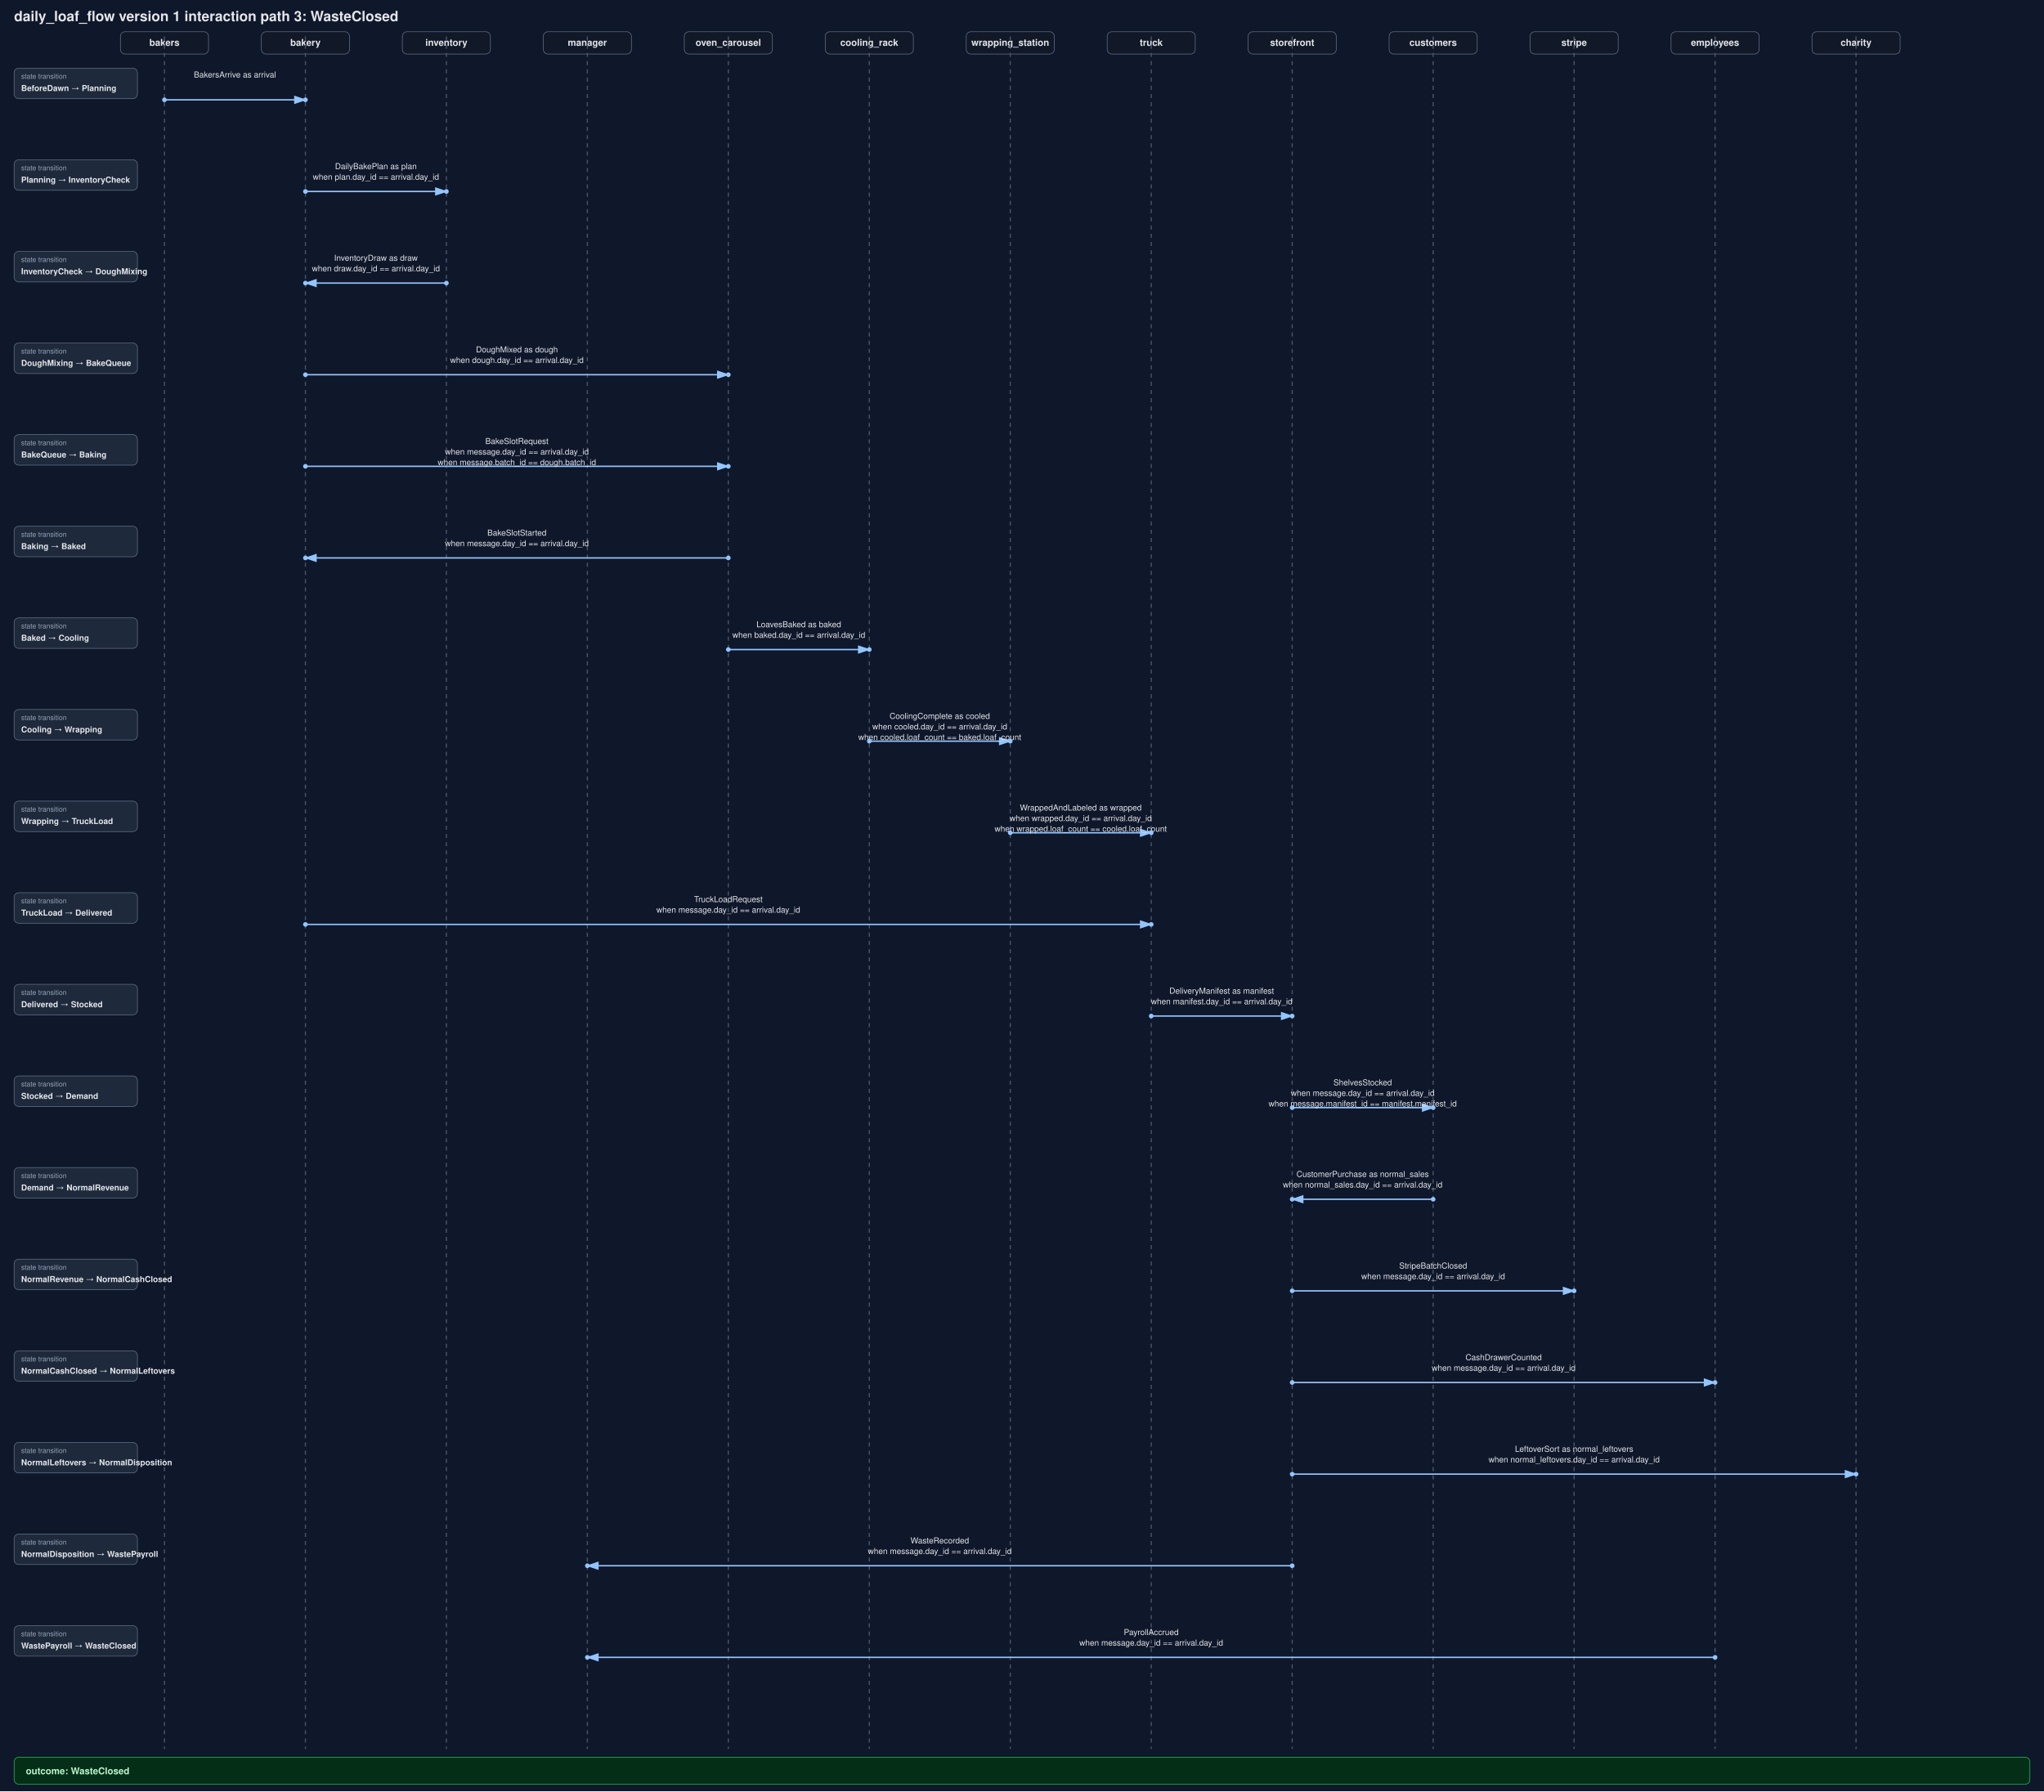
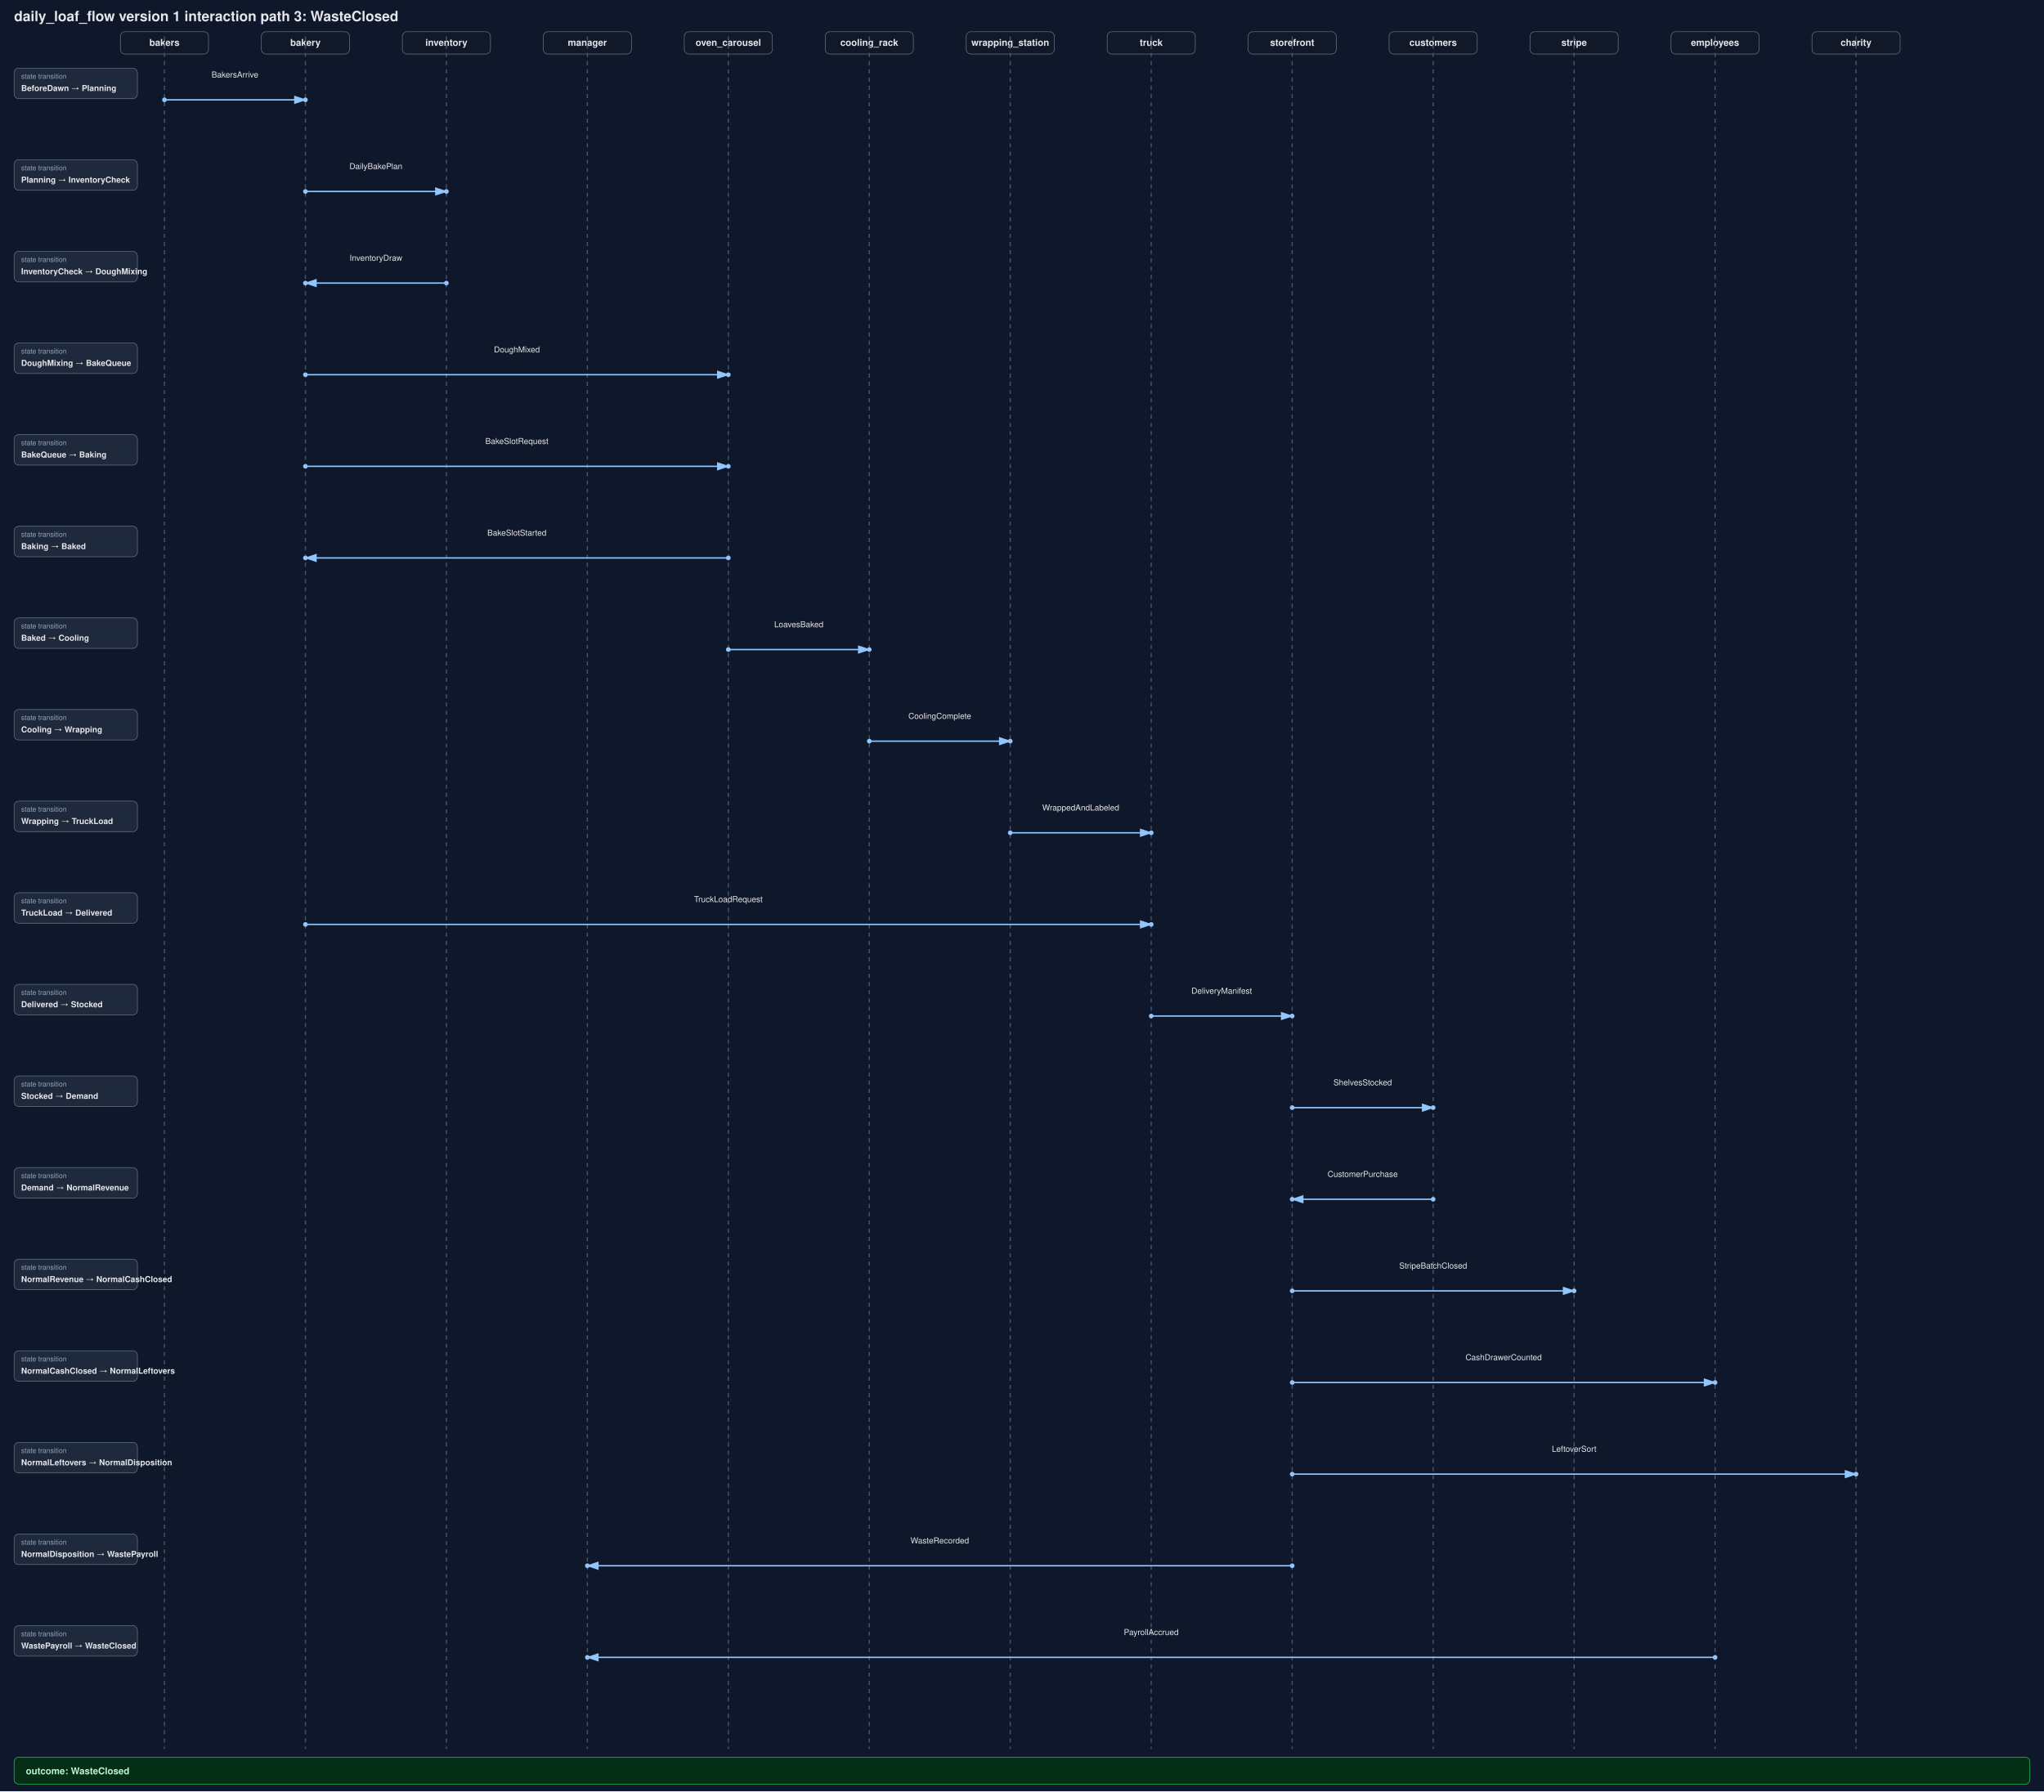
<svg xmlns="http://www.w3.org/2000/svg" width="3480" height="3050" viewBox="0 0 3480 3050">
  <defs>
    <marker id="arrow" markerWidth="10" markerHeight="10" refX="8" refY="3" orient="auto" markerUnits="strokeWidth">
      <path d="M0,0 L0,6 L9,3 z" fill="#93c5fd" />
    </marker>
  </defs>
  <rect width="100%" height="100%" fill="#0f172a" />
  <text x="24" y="36" fill="#e5e7eb" font-family="Helvetica, Arial, sans-serif" font-size="24" font-weight="700">daily_loaf_flow version 1 interaction path 3: WasteClosed</text>
  <rect x="205" y="54" width="150" height="38" rx="8" fill="#111827" stroke="#64748b" />
  <text x="280" y="78" text-anchor="middle" fill="#e5e7eb" font-family="Helvetica, Arial, sans-serif" font-size="16" font-weight="700">bakers</text>
  <line x1="280" y1="62" x2="280" y2="2978" stroke="#475569" stroke-width="2" stroke-dasharray="7 7" />
  <rect x="445" y="54" width="150" height="38" rx="8" fill="#111827" stroke="#64748b" />
  <text x="520" y="78" text-anchor="middle" fill="#e5e7eb" font-family="Helvetica, Arial, sans-serif" font-size="16" font-weight="700">bakery</text>
  <line x1="520" y1="62" x2="520" y2="2978" stroke="#475569" stroke-width="2" stroke-dasharray="7 7" />
  <rect x="685" y="54" width="150" height="38" rx="8" fill="#111827" stroke="#64748b" />
  <text x="760" y="78" text-anchor="middle" fill="#e5e7eb" font-family="Helvetica, Arial, sans-serif" font-size="16" font-weight="700">inventory</text>
  <line x1="760" y1="62" x2="760" y2="2978" stroke="#475569" stroke-width="2" stroke-dasharray="7 7" />
  <rect x="925" y="54" width="150" height="38" rx="8" fill="#111827" stroke="#64748b" />
  <text x="1000" y="78" text-anchor="middle" fill="#e5e7eb" font-family="Helvetica, Arial, sans-serif" font-size="16" font-weight="700">manager</text>
  <line x1="1000" y1="62" x2="1000" y2="2978" stroke="#475569" stroke-width="2" stroke-dasharray="7 7" />
  <rect x="1165" y="54" width="150" height="38" rx="8" fill="#111827" stroke="#64748b" />
  <text x="1240" y="78" text-anchor="middle" fill="#e5e7eb" font-family="Helvetica, Arial, sans-serif" font-size="16" font-weight="700">oven_carousel</text>
  <line x1="1240" y1="62" x2="1240" y2="2978" stroke="#475569" stroke-width="2" stroke-dasharray="7 7" />
  <rect x="1405" y="54" width="150" height="38" rx="8" fill="#111827" stroke="#64748b" />
  <text x="1480" y="78" text-anchor="middle" fill="#e5e7eb" font-family="Helvetica, Arial, sans-serif" font-size="16" font-weight="700">cooling_rack</text>
  <line x1="1480" y1="62" x2="1480" y2="2978" stroke="#475569" stroke-width="2" stroke-dasharray="7 7" />
  <rect x="1645" y="54" width="150" height="38" rx="8" fill="#111827" stroke="#64748b" />
  <text x="1720" y="78" text-anchor="middle" fill="#e5e7eb" font-family="Helvetica, Arial, sans-serif" font-size="16" font-weight="700">wrapping_station</text>
  <line x1="1720" y1="62" x2="1720" y2="2978" stroke="#475569" stroke-width="2" stroke-dasharray="7 7" />
  <rect x="1885" y="54" width="150" height="38" rx="8" fill="#111827" stroke="#64748b" />
  <text x="1960" y="78" text-anchor="middle" fill="#e5e7eb" font-family="Helvetica, Arial, sans-serif" font-size="16" font-weight="700">truck</text>
  <line x1="1960" y1="62" x2="1960" y2="2978" stroke="#475569" stroke-width="2" stroke-dasharray="7 7" />
  <rect x="2125" y="54" width="150" height="38" rx="8" fill="#111827" stroke="#64748b" />
  <text x="2200" y="78" text-anchor="middle" fill="#e5e7eb" font-family="Helvetica, Arial, sans-serif" font-size="16" font-weight="700">storefront</text>
  <line x1="2200" y1="62" x2="2200" y2="2978" stroke="#475569" stroke-width="2" stroke-dasharray="7 7" />
  <rect x="2365" y="54" width="150" height="38" rx="8" fill="#111827" stroke="#64748b" />
  <text x="2440" y="78" text-anchor="middle" fill="#e5e7eb" font-family="Helvetica, Arial, sans-serif" font-size="16" font-weight="700">customers</text>
  <line x1="2440" y1="62" x2="2440" y2="2978" stroke="#475569" stroke-width="2" stroke-dasharray="7 7" />
  <rect x="2605" y="54" width="150" height="38" rx="8" fill="#111827" stroke="#64748b" />
  <text x="2680" y="78" text-anchor="middle" fill="#e5e7eb" font-family="Helvetica, Arial, sans-serif" font-size="16" font-weight="700">stripe</text>
  <line x1="2680" y1="62" x2="2680" y2="2978" stroke="#475569" stroke-width="2" stroke-dasharray="7 7" />
  <rect x="2845" y="54" width="150" height="38" rx="8" fill="#111827" stroke="#64748b" />
  <text x="2920" y="78" text-anchor="middle" fill="#e5e7eb" font-family="Helvetica, Arial, sans-serif" font-size="16" font-weight="700">employees</text>
  <line x1="2920" y1="62" x2="2920" y2="2978" stroke="#475569" stroke-width="2" stroke-dasharray="7 7" />
  <rect x="3085" y="54" width="150" height="38" rx="8" fill="#111827" stroke="#64748b" />
  <text x="3160" y="78" text-anchor="middle" fill="#e5e7eb" font-family="Helvetica, Arial, sans-serif" font-size="16" font-weight="700">charity</text>
  <line x1="3160" y1="62" x2="3160" y2="2978" stroke="#475569" stroke-width="2" stroke-dasharray="7 7" />
  <rect x="24" y="116" width="210" height="52" rx="8" fill="#1e293b" stroke="#64748b" />
  <text x="36" y="134" fill="#94a3b8" font-family="Helvetica, Arial, sans-serif" font-size="12">state transition</text>
  <text x="36" y="155" fill="#e5e7eb" font-family="Helvetica, Arial, sans-serif" font-size="14" font-weight="700">BeforeDawn → Planning</text>
  <line x1="280" y1="170" x2="520" y2="170" stroke="#93c5fd" stroke-width="2.4" marker-end="url(#arrow)" />
-   <text x="400" y="132" text-anchor="middle" fill="#e5e7eb" font-family="Helvetica, Arial, sans-serif" font-size="14">BakersArrive as arrival</text>
+   <text x="400" y="132" text-anchor="middle" fill="#e5e7eb" font-family="Helvetica, Arial, sans-serif" font-size="14">BakersArrive</text>
  <circle cx="280" cy="170" r="4" fill="#93c5fd" />
  <circle cx="520" cy="170" r="4" fill="#93c5fd" />
  <rect x="24" y="272" width="210" height="52" rx="8" fill="#1e293b" stroke="#64748b" />
  <text x="36" y="290" fill="#94a3b8" font-family="Helvetica, Arial, sans-serif" font-size="12">state transition</text>
  <text x="36" y="311" fill="#e5e7eb" font-family="Helvetica, Arial, sans-serif" font-size="14" font-weight="700">Planning → InventoryCheck</text>
  <line x1="520" y1="326" x2="760" y2="326" stroke="#93c5fd" stroke-width="2.4" marker-end="url(#arrow)" />
-   <text x="640" y="288" text-anchor="middle" fill="#e5e7eb" font-family="Helvetica, Arial, sans-serif" font-size="14">DailyBakePlan as plan</text>
-   <text x="640" y="306" text-anchor="middle" fill="#e5e7eb" font-family="Helvetica, Arial, sans-serif" font-size="14">when plan.day_id == arrival.day_id</text>
+   <text x="640" y="288" text-anchor="middle" fill="#e5e7eb" font-family="Helvetica, Arial, sans-serif" font-size="14">DailyBakePlan</text>
  <circle cx="520" cy="326" r="4" fill="#93c5fd" />
  <circle cx="760" cy="326" r="4" fill="#93c5fd" />
  <rect x="24" y="428" width="210" height="52" rx="8" fill="#1e293b" stroke="#64748b" />
  <text x="36" y="446" fill="#94a3b8" font-family="Helvetica, Arial, sans-serif" font-size="12">state transition</text>
  <text x="36" y="467" fill="#e5e7eb" font-family="Helvetica, Arial, sans-serif" font-size="14" font-weight="700">InventoryCheck → DoughMixing</text>
  <line x1="760" y1="482" x2="520" y2="482" stroke="#93c5fd" stroke-width="2.4" marker-end="url(#arrow)" />
-   <text x="640" y="444" text-anchor="middle" fill="#e5e7eb" font-family="Helvetica, Arial, sans-serif" font-size="14">InventoryDraw as draw</text>
-   <text x="640" y="462" text-anchor="middle" fill="#e5e7eb" font-family="Helvetica, Arial, sans-serif" font-size="14">when draw.day_id == arrival.day_id</text>
+   <text x="640" y="444" text-anchor="middle" fill="#e5e7eb" font-family="Helvetica, Arial, sans-serif" font-size="14">InventoryDraw</text>
  <circle cx="760" cy="482" r="4" fill="#93c5fd" />
  <circle cx="520" cy="482" r="4" fill="#93c5fd" />
  <rect x="24" y="584" width="210" height="52" rx="8" fill="#1e293b" stroke="#64748b" />
  <text x="36" y="602" fill="#94a3b8" font-family="Helvetica, Arial, sans-serif" font-size="12">state transition</text>
  <text x="36" y="623" fill="#e5e7eb" font-family="Helvetica, Arial, sans-serif" font-size="14" font-weight="700">DoughMixing → BakeQueue</text>
  <line x1="520" y1="638" x2="1240" y2="638" stroke="#93c5fd" stroke-width="2.4" marker-end="url(#arrow)" />
-   <text x="880" y="600" text-anchor="middle" fill="#e5e7eb" font-family="Helvetica, Arial, sans-serif" font-size="14">DoughMixed as dough</text>
-   <text x="880" y="618" text-anchor="middle" fill="#e5e7eb" font-family="Helvetica, Arial, sans-serif" font-size="14">when dough.day_id == arrival.day_id</text>
+   <text x="880" y="600" text-anchor="middle" fill="#e5e7eb" font-family="Helvetica, Arial, sans-serif" font-size="14">DoughMixed</text>
  <circle cx="520" cy="638" r="4" fill="#93c5fd" />
  <circle cx="1240" cy="638" r="4" fill="#93c5fd" />
  <rect x="24" y="740" width="210" height="52" rx="8" fill="#1e293b" stroke="#64748b" />
  <text x="36" y="758" fill="#94a3b8" font-family="Helvetica, Arial, sans-serif" font-size="12">state transition</text>
  <text x="36" y="779" fill="#e5e7eb" font-family="Helvetica, Arial, sans-serif" font-size="14" font-weight="700">BakeQueue → Baking</text>
  <line x1="520" y1="794" x2="1240" y2="794" stroke="#93c5fd" stroke-width="2.4" marker-end="url(#arrow)" />
  <text x="880" y="756" text-anchor="middle" fill="#e5e7eb" font-family="Helvetica, Arial, sans-serif" font-size="14">BakeSlotRequest</text>
-   <text x="880" y="774" text-anchor="middle" fill="#e5e7eb" font-family="Helvetica, Arial, sans-serif" font-size="14">when message.day_id == arrival.day_id</text>
-   <text x="880" y="792" text-anchor="middle" fill="#e5e7eb" font-family="Helvetica, Arial, sans-serif" font-size="14">when message.batch_id == dough.batch_id</text>
  <circle cx="520" cy="794" r="4" fill="#93c5fd" />
  <circle cx="1240" cy="794" r="4" fill="#93c5fd" />
  <rect x="24" y="896" width="210" height="52" rx="8" fill="#1e293b" stroke="#64748b" />
  <text x="36" y="914" fill="#94a3b8" font-family="Helvetica, Arial, sans-serif" font-size="12">state transition</text>
  <text x="36" y="935" fill="#e5e7eb" font-family="Helvetica, Arial, sans-serif" font-size="14" font-weight="700">Baking → Baked</text>
  <line x1="1240" y1="950" x2="520" y2="950" stroke="#93c5fd" stroke-width="2.4" marker-end="url(#arrow)" />
  <text x="880" y="912" text-anchor="middle" fill="#e5e7eb" font-family="Helvetica, Arial, sans-serif" font-size="14">BakeSlotStarted</text>
-   <text x="880" y="930" text-anchor="middle" fill="#e5e7eb" font-family="Helvetica, Arial, sans-serif" font-size="14">when message.day_id == arrival.day_id</text>
  <circle cx="1240" cy="950" r="4" fill="#93c5fd" />
  <circle cx="520" cy="950" r="4" fill="#93c5fd" />
  <rect x="24" y="1052" width="210" height="52" rx="8" fill="#1e293b" stroke="#64748b" />
  <text x="36" y="1070" fill="#94a3b8" font-family="Helvetica, Arial, sans-serif" font-size="12">state transition</text>
  <text x="36" y="1091" fill="#e5e7eb" font-family="Helvetica, Arial, sans-serif" font-size="14" font-weight="700">Baked → Cooling</text>
  <line x1="1240" y1="1106" x2="1480" y2="1106" stroke="#93c5fd" stroke-width="2.4" marker-end="url(#arrow)" />
-   <text x="1360" y="1068" text-anchor="middle" fill="#e5e7eb" font-family="Helvetica, Arial, sans-serif" font-size="14">LoavesBaked as baked</text>
-   <text x="1360" y="1086" text-anchor="middle" fill="#e5e7eb" font-family="Helvetica, Arial, sans-serif" font-size="14">when baked.day_id == arrival.day_id</text>
+   <text x="1360" y="1068" text-anchor="middle" fill="#e5e7eb" font-family="Helvetica, Arial, sans-serif" font-size="14">LoavesBaked</text>
  <circle cx="1240" cy="1106" r="4" fill="#93c5fd" />
  <circle cx="1480" cy="1106" r="4" fill="#93c5fd" />
  <rect x="24" y="1208" width="210" height="52" rx="8" fill="#1e293b" stroke="#64748b" />
  <text x="36" y="1226" fill="#94a3b8" font-family="Helvetica, Arial, sans-serif" font-size="12">state transition</text>
  <text x="36" y="1247" fill="#e5e7eb" font-family="Helvetica, Arial, sans-serif" font-size="14" font-weight="700">Cooling → Wrapping</text>
  <line x1="1480" y1="1262" x2="1720" y2="1262" stroke="#93c5fd" stroke-width="2.4" marker-end="url(#arrow)" />
-   <text x="1600" y="1224" text-anchor="middle" fill="#e5e7eb" font-family="Helvetica, Arial, sans-serif" font-size="14">CoolingComplete as cooled</text>
-   <text x="1600" y="1242" text-anchor="middle" fill="#e5e7eb" font-family="Helvetica, Arial, sans-serif" font-size="14">when cooled.day_id == arrival.day_id</text>
-   <text x="1600" y="1260" text-anchor="middle" fill="#e5e7eb" font-family="Helvetica, Arial, sans-serif" font-size="14">when cooled.loaf_count == baked.loaf_count</text>
+   <text x="1600" y="1224" text-anchor="middle" fill="#e5e7eb" font-family="Helvetica, Arial, sans-serif" font-size="14">CoolingComplete</text>
  <circle cx="1480" cy="1262" r="4" fill="#93c5fd" />
  <circle cx="1720" cy="1262" r="4" fill="#93c5fd" />
  <rect x="24" y="1364" width="210" height="52" rx="8" fill="#1e293b" stroke="#64748b" />
  <text x="36" y="1382" fill="#94a3b8" font-family="Helvetica, Arial, sans-serif" font-size="12">state transition</text>
  <text x="36" y="1403" fill="#e5e7eb" font-family="Helvetica, Arial, sans-serif" font-size="14" font-weight="700">Wrapping → TruckLoad</text>
  <line x1="1720" y1="1418" x2="1960" y2="1418" stroke="#93c5fd" stroke-width="2.4" marker-end="url(#arrow)" />
-   <text x="1840" y="1380" text-anchor="middle" fill="#e5e7eb" font-family="Helvetica, Arial, sans-serif" font-size="14">WrappedAndLabeled as wrapped</text>
-   <text x="1840" y="1398" text-anchor="middle" fill="#e5e7eb" font-family="Helvetica, Arial, sans-serif" font-size="14">when wrapped.day_id == arrival.day_id</text>
-   <text x="1840" y="1416" text-anchor="middle" fill="#e5e7eb" font-family="Helvetica, Arial, sans-serif" font-size="14">when wrapped.loaf_count == cooled.loaf_count</text>
+   <text x="1840" y="1380" text-anchor="middle" fill="#e5e7eb" font-family="Helvetica, Arial, sans-serif" font-size="14">WrappedAndLabeled</text>
  <circle cx="1720" cy="1418" r="4" fill="#93c5fd" />
  <circle cx="1960" cy="1418" r="4" fill="#93c5fd" />
  <rect x="24" y="1520" width="210" height="52" rx="8" fill="#1e293b" stroke="#64748b" />
  <text x="36" y="1538" fill="#94a3b8" font-family="Helvetica, Arial, sans-serif" font-size="12">state transition</text>
  <text x="36" y="1559" fill="#e5e7eb" font-family="Helvetica, Arial, sans-serif" font-size="14" font-weight="700">TruckLoad → Delivered</text>
  <line x1="520" y1="1574" x2="1960" y2="1574" stroke="#93c5fd" stroke-width="2.4" marker-end="url(#arrow)" />
  <text x="1240" y="1536" text-anchor="middle" fill="#e5e7eb" font-family="Helvetica, Arial, sans-serif" font-size="14">TruckLoadRequest</text>
-   <text x="1240" y="1554" text-anchor="middle" fill="#e5e7eb" font-family="Helvetica, Arial, sans-serif" font-size="14">when message.day_id == arrival.day_id</text>
  <circle cx="520" cy="1574" r="4" fill="#93c5fd" />
  <circle cx="1960" cy="1574" r="4" fill="#93c5fd" />
  <rect x="24" y="1676" width="210" height="52" rx="8" fill="#1e293b" stroke="#64748b" />
  <text x="36" y="1694" fill="#94a3b8" font-family="Helvetica, Arial, sans-serif" font-size="12">state transition</text>
  <text x="36" y="1715" fill="#e5e7eb" font-family="Helvetica, Arial, sans-serif" font-size="14" font-weight="700">Delivered → Stocked</text>
  <line x1="1960" y1="1730" x2="2200" y2="1730" stroke="#93c5fd" stroke-width="2.4" marker-end="url(#arrow)" />
-   <text x="2080" y="1692" text-anchor="middle" fill="#e5e7eb" font-family="Helvetica, Arial, sans-serif" font-size="14">DeliveryManifest as manifest</text>
-   <text x="2080" y="1710" text-anchor="middle" fill="#e5e7eb" font-family="Helvetica, Arial, sans-serif" font-size="14">when manifest.day_id == arrival.day_id</text>
+   <text x="2080" y="1692" text-anchor="middle" fill="#e5e7eb" font-family="Helvetica, Arial, sans-serif" font-size="14">DeliveryManifest</text>
  <circle cx="1960" cy="1730" r="4" fill="#93c5fd" />
  <circle cx="2200" cy="1730" r="4" fill="#93c5fd" />
  <rect x="24" y="1832" width="210" height="52" rx="8" fill="#1e293b" stroke="#64748b" />
  <text x="36" y="1850" fill="#94a3b8" font-family="Helvetica, Arial, sans-serif" font-size="12">state transition</text>
  <text x="36" y="1871" fill="#e5e7eb" font-family="Helvetica, Arial, sans-serif" font-size="14" font-weight="700">Stocked → Demand</text>
  <line x1="2200" y1="1886" x2="2440" y2="1886" stroke="#93c5fd" stroke-width="2.4" marker-end="url(#arrow)" />
  <text x="2320" y="1848" text-anchor="middle" fill="#e5e7eb" font-family="Helvetica, Arial, sans-serif" font-size="14">ShelvesStocked</text>
-   <text x="2320" y="1866" text-anchor="middle" fill="#e5e7eb" font-family="Helvetica, Arial, sans-serif" font-size="14">when message.day_id == arrival.day_id</text>
-   <text x="2320" y="1884" text-anchor="middle" fill="#e5e7eb" font-family="Helvetica, Arial, sans-serif" font-size="14">when message.manifest_id == manifest.manifest_id</text>
  <circle cx="2200" cy="1886" r="4" fill="#93c5fd" />
  <circle cx="2440" cy="1886" r="4" fill="#93c5fd" />
  <rect x="24" y="1988" width="210" height="52" rx="8" fill="#1e293b" stroke="#64748b" />
  <text x="36" y="2006" fill="#94a3b8" font-family="Helvetica, Arial, sans-serif" font-size="12">state transition</text>
  <text x="36" y="2027" fill="#e5e7eb" font-family="Helvetica, Arial, sans-serif" font-size="14" font-weight="700">Demand → NormalRevenue</text>
  <line x1="2440" y1="2042" x2="2200" y2="2042" stroke="#93c5fd" stroke-width="2.4" marker-end="url(#arrow)" />
-   <text x="2320" y="2004" text-anchor="middle" fill="#e5e7eb" font-family="Helvetica, Arial, sans-serif" font-size="14">CustomerPurchase as normal_sales</text>
-   <text x="2320" y="2022" text-anchor="middle" fill="#e5e7eb" font-family="Helvetica, Arial, sans-serif" font-size="14">when normal_sales.day_id == arrival.day_id</text>
+   <text x="2320" y="2004" text-anchor="middle" fill="#e5e7eb" font-family="Helvetica, Arial, sans-serif" font-size="14">CustomerPurchase</text>
  <circle cx="2440" cy="2042" r="4" fill="#93c5fd" />
  <circle cx="2200" cy="2042" r="4" fill="#93c5fd" />
  <rect x="24" y="2144" width="210" height="52" rx="8" fill="#1e293b" stroke="#64748b" />
  <text x="36" y="2162" fill="#94a3b8" font-family="Helvetica, Arial, sans-serif" font-size="12">state transition</text>
  <text x="36" y="2183" fill="#e5e7eb" font-family="Helvetica, Arial, sans-serif" font-size="14" font-weight="700">NormalRevenue → NormalCashClosed</text>
  <line x1="2200" y1="2198" x2="2680" y2="2198" stroke="#93c5fd" stroke-width="2.4" marker-end="url(#arrow)" />
  <text x="2440" y="2160" text-anchor="middle" fill="#e5e7eb" font-family="Helvetica, Arial, sans-serif" font-size="14">StripeBatchClosed</text>
-   <text x="2440" y="2178" text-anchor="middle" fill="#e5e7eb" font-family="Helvetica, Arial, sans-serif" font-size="14">when message.day_id == arrival.day_id</text>
  <circle cx="2200" cy="2198" r="4" fill="#93c5fd" />
  <circle cx="2680" cy="2198" r="4" fill="#93c5fd" />
  <rect x="24" y="2300" width="210" height="52" rx="8" fill="#1e293b" stroke="#64748b" />
  <text x="36" y="2318" fill="#94a3b8" font-family="Helvetica, Arial, sans-serif" font-size="12">state transition</text>
  <text x="36" y="2339" fill="#e5e7eb" font-family="Helvetica, Arial, sans-serif" font-size="14" font-weight="700">NormalCashClosed → NormalLeftovers</text>
  <line x1="2200" y1="2354" x2="2920" y2="2354" stroke="#93c5fd" stroke-width="2.4" marker-end="url(#arrow)" />
  <text x="2560" y="2316" text-anchor="middle" fill="#e5e7eb" font-family="Helvetica, Arial, sans-serif" font-size="14">CashDrawerCounted</text>
-   <text x="2560" y="2334" text-anchor="middle" fill="#e5e7eb" font-family="Helvetica, Arial, sans-serif" font-size="14">when message.day_id == arrival.day_id</text>
  <circle cx="2200" cy="2354" r="4" fill="#93c5fd" />
  <circle cx="2920" cy="2354" r="4" fill="#93c5fd" />
  <rect x="24" y="2456" width="210" height="52" rx="8" fill="#1e293b" stroke="#64748b" />
  <text x="36" y="2474" fill="#94a3b8" font-family="Helvetica, Arial, sans-serif" font-size="12">state transition</text>
  <text x="36" y="2495" fill="#e5e7eb" font-family="Helvetica, Arial, sans-serif" font-size="14" font-weight="700">NormalLeftovers → NormalDisposition</text>
  <line x1="2200" y1="2510" x2="3160" y2="2510" stroke="#93c5fd" stroke-width="2.4" marker-end="url(#arrow)" />
-   <text x="2680" y="2472" text-anchor="middle" fill="#e5e7eb" font-family="Helvetica, Arial, sans-serif" font-size="14">LeftoverSort as normal_leftovers</text>
-   <text x="2680" y="2490" text-anchor="middle" fill="#e5e7eb" font-family="Helvetica, Arial, sans-serif" font-size="14">when normal_leftovers.day_id == arrival.day_id</text>
+   <text x="2680" y="2472" text-anchor="middle" fill="#e5e7eb" font-family="Helvetica, Arial, sans-serif" font-size="14">LeftoverSort</text>
  <circle cx="2200" cy="2510" r="4" fill="#93c5fd" />
  <circle cx="3160" cy="2510" r="4" fill="#93c5fd" />
  <rect x="24" y="2612" width="210" height="52" rx="8" fill="#1e293b" stroke="#64748b" />
  <text x="36" y="2630" fill="#94a3b8" font-family="Helvetica, Arial, sans-serif" font-size="12">state transition</text>
  <text x="36" y="2651" fill="#e5e7eb" font-family="Helvetica, Arial, sans-serif" font-size="14" font-weight="700">NormalDisposition → WastePayroll</text>
  <line x1="2200" y1="2666" x2="1000" y2="2666" stroke="#93c5fd" stroke-width="2.4" marker-end="url(#arrow)" />
  <text x="1600" y="2628" text-anchor="middle" fill="#e5e7eb" font-family="Helvetica, Arial, sans-serif" font-size="14">WasteRecorded</text>
-   <text x="1600" y="2646" text-anchor="middle" fill="#e5e7eb" font-family="Helvetica, Arial, sans-serif" font-size="14">when message.day_id == arrival.day_id</text>
  <circle cx="2200" cy="2666" r="4" fill="#93c5fd" />
  <circle cx="1000" cy="2666" r="4" fill="#93c5fd" />
  <rect x="24" y="2768" width="210" height="52" rx="8" fill="#1e293b" stroke="#64748b" />
  <text x="36" y="2786" fill="#94a3b8" font-family="Helvetica, Arial, sans-serif" font-size="12">state transition</text>
  <text x="36" y="2807" fill="#e5e7eb" font-family="Helvetica, Arial, sans-serif" font-size="14" font-weight="700">WastePayroll → WasteClosed</text>
  <line x1="2920" y1="2822" x2="1000" y2="2822" stroke="#93c5fd" stroke-width="2.4" marker-end="url(#arrow)" />
  <text x="1960" y="2784" text-anchor="middle" fill="#e5e7eb" font-family="Helvetica, Arial, sans-serif" font-size="14">PayrollAccrued</text>
-   <text x="1960" y="2802" text-anchor="middle" fill="#e5e7eb" font-family="Helvetica, Arial, sans-serif" font-size="14">when message.day_id == arrival.day_id</text>
  <circle cx="2920" cy="2822" r="4" fill="#93c5fd" />
  <circle cx="1000" cy="2822" r="4" fill="#93c5fd" />
  <rect x="24" y="2992" width="3432" height="46" rx="8" fill="#052e16" stroke="#22c55e" />
  <text x="44" y="3021" fill="#bbf7d0" font-family="Helvetica, Arial, sans-serif" font-size="16" font-weight="700">outcome: WasteClosed</text>
</svg>
